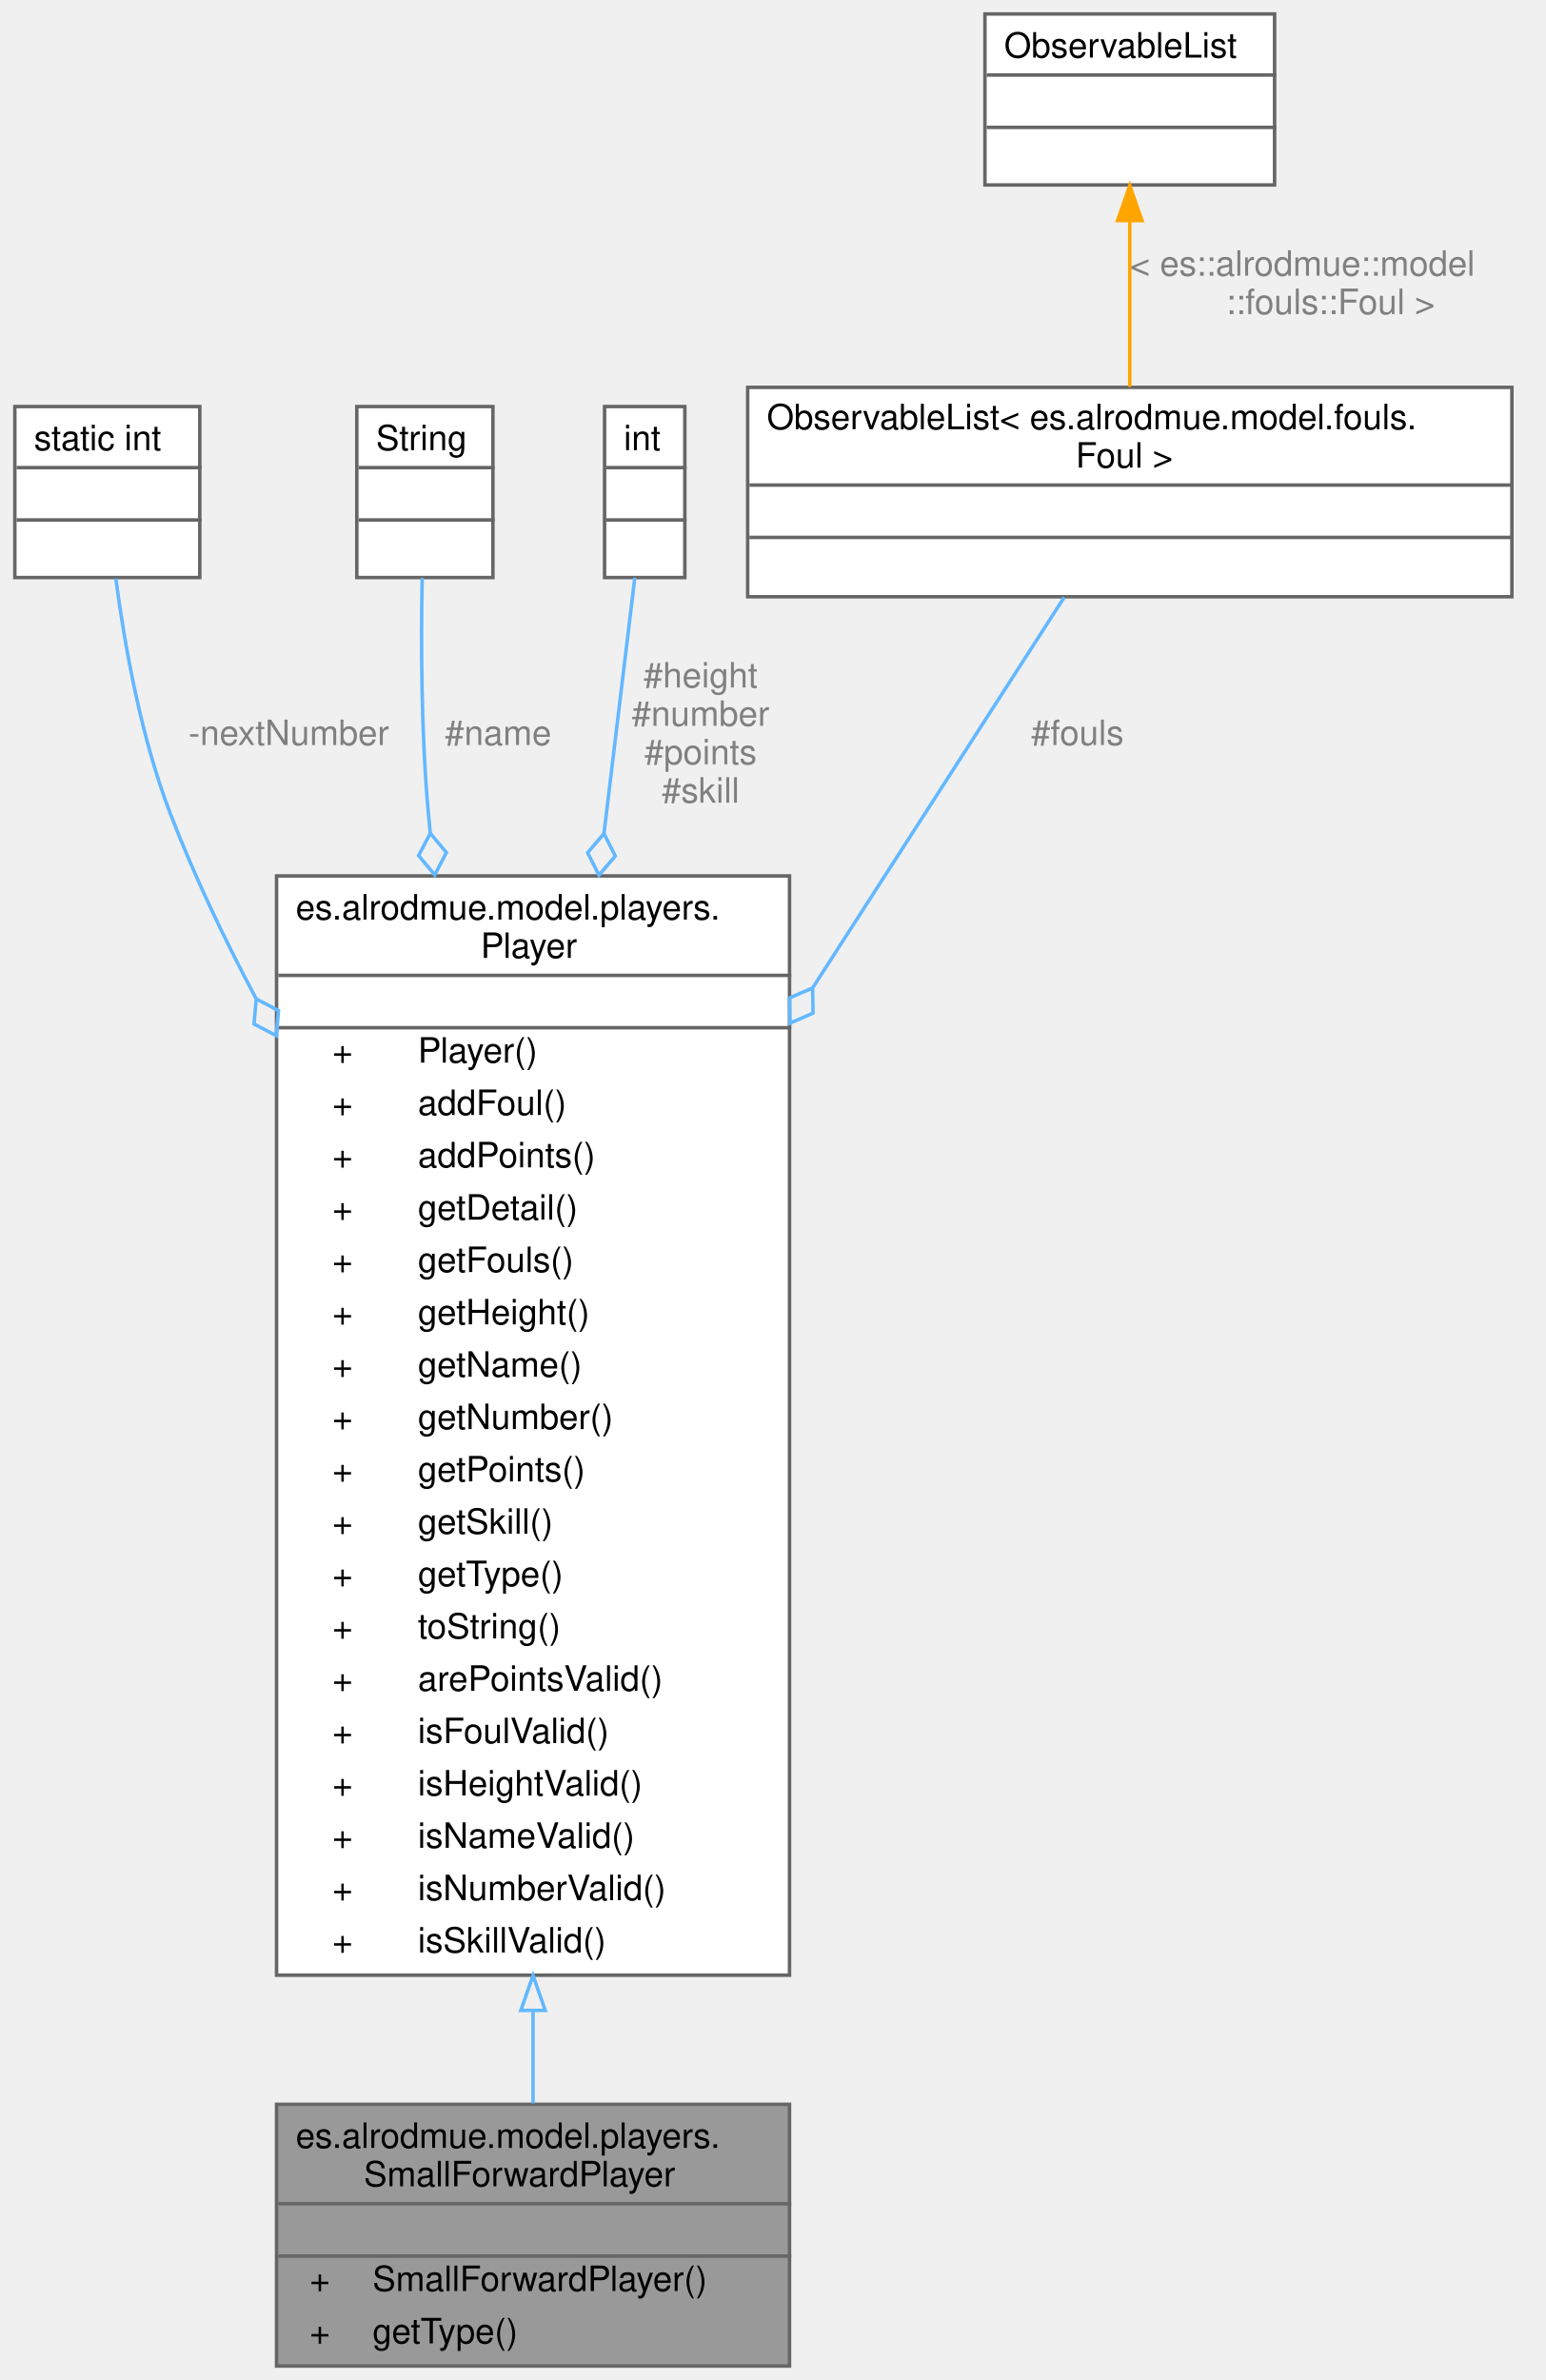
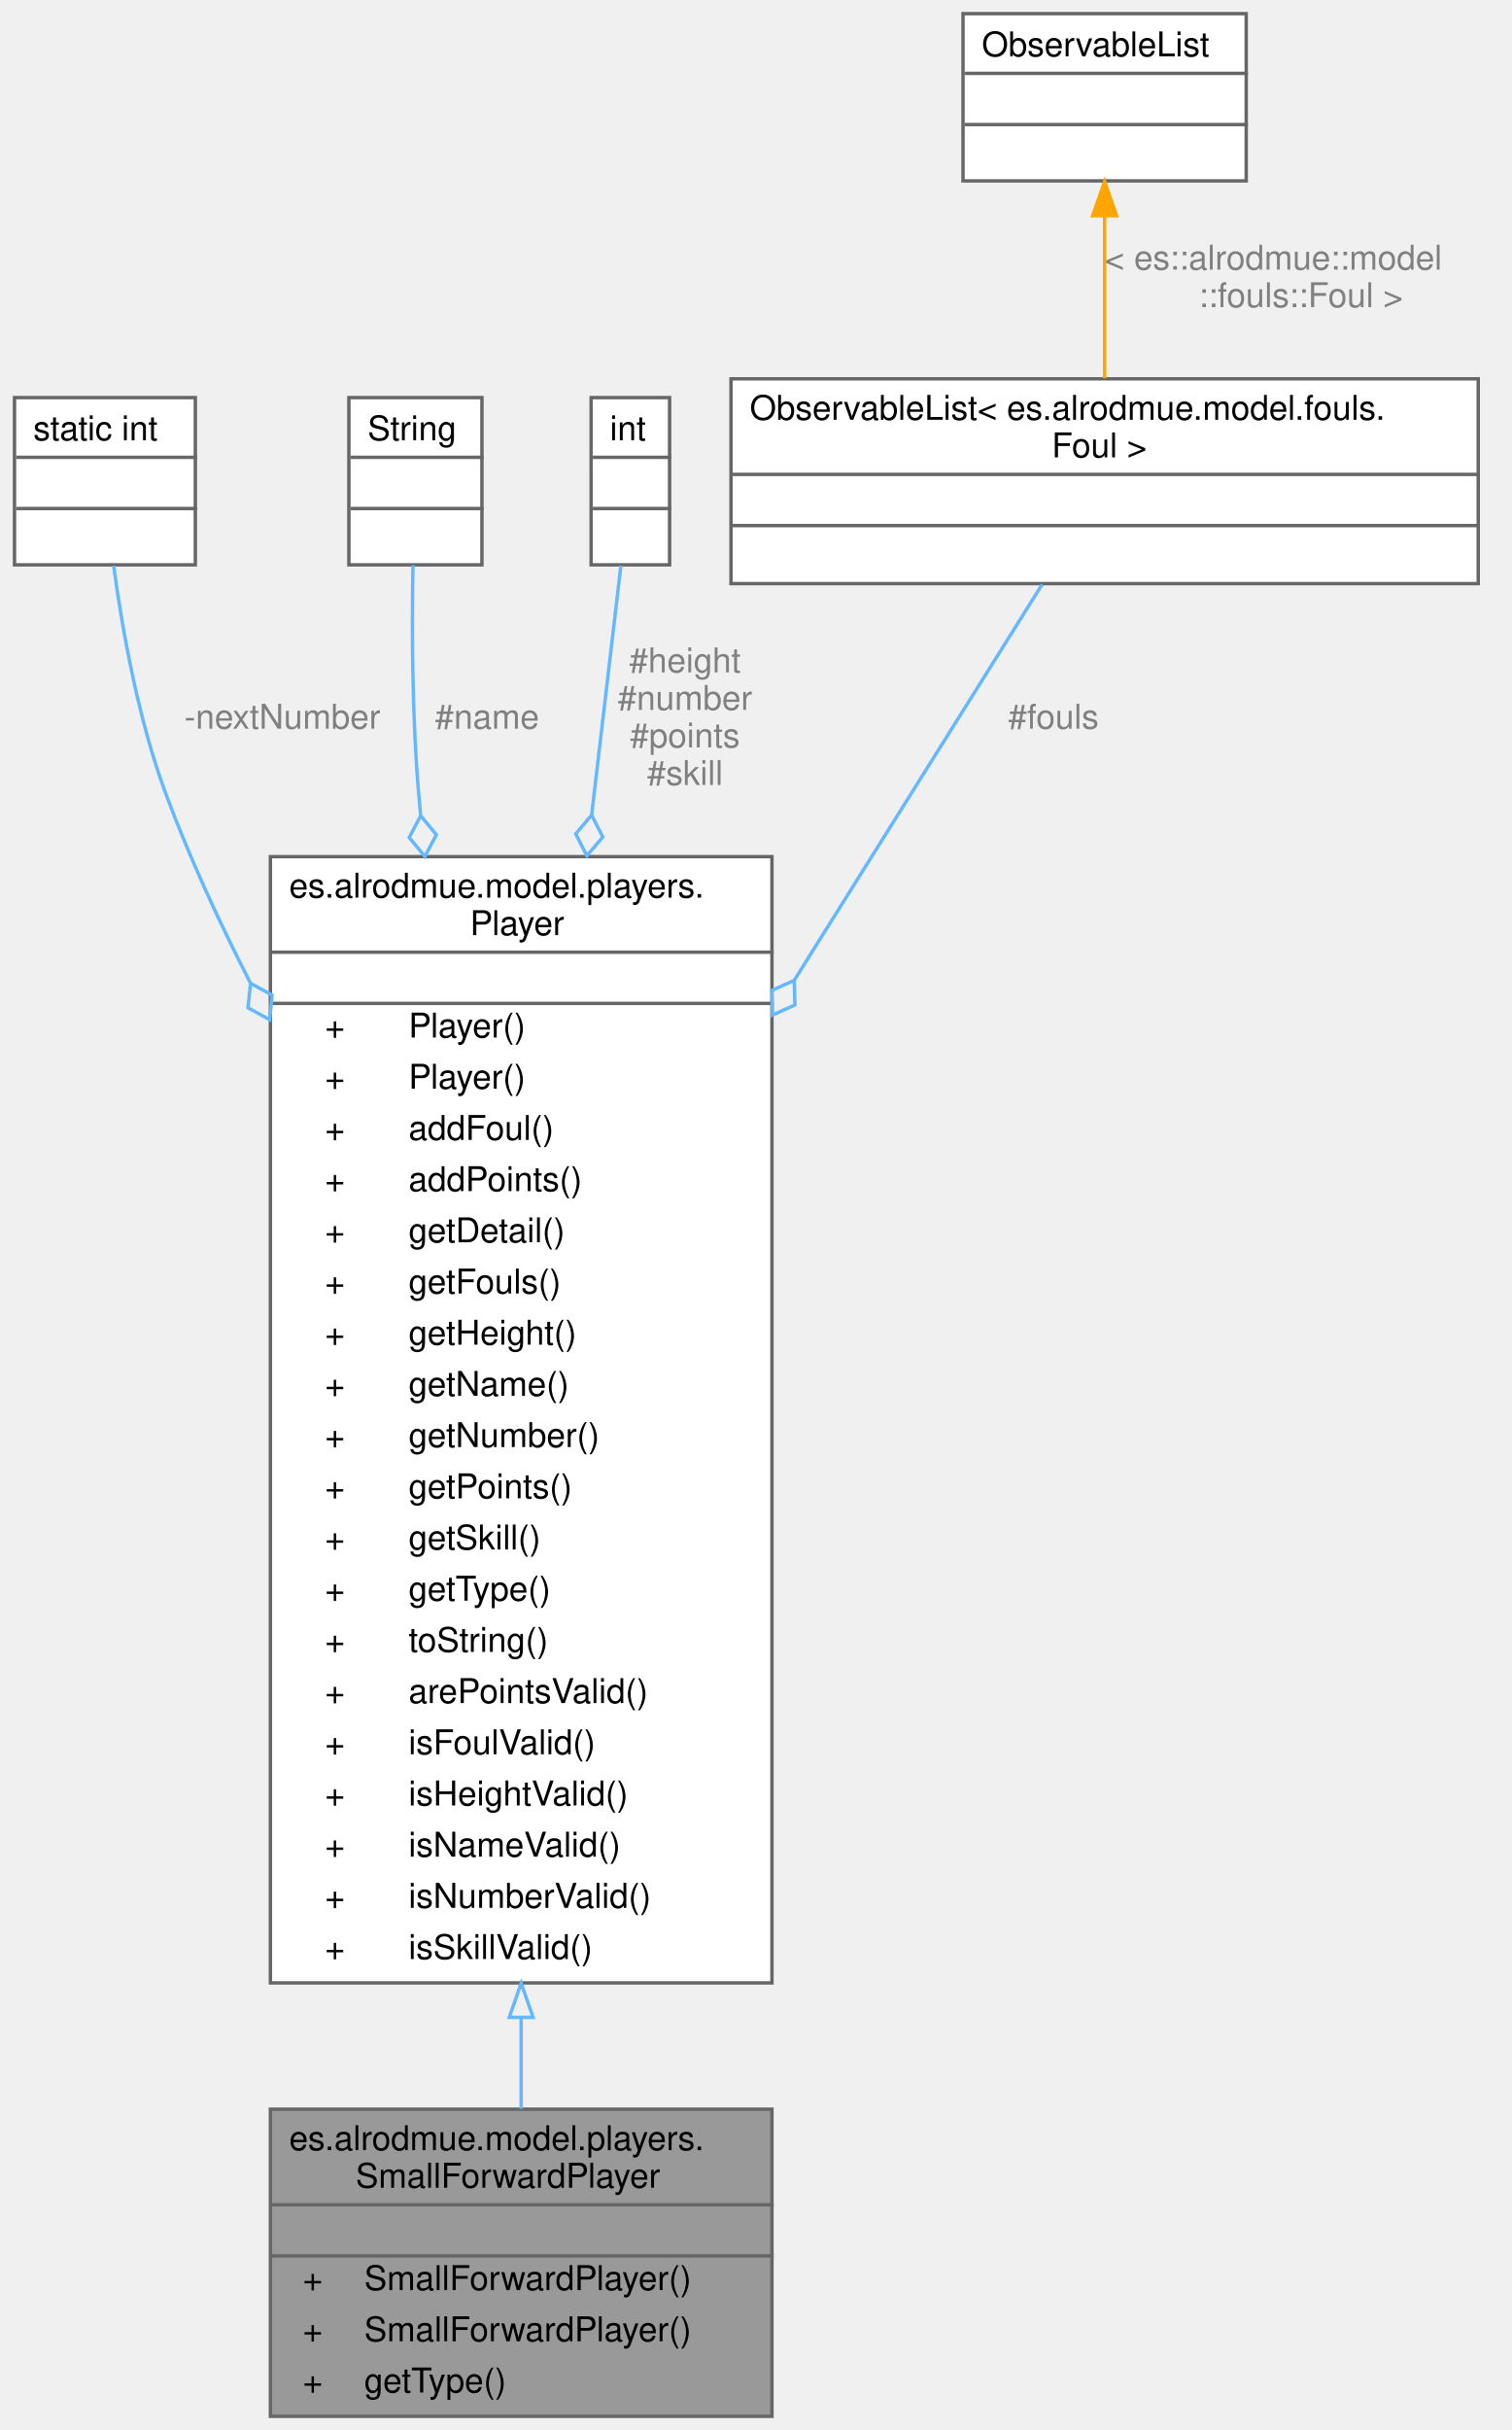
- <svg xmlns="http://www.w3.org/2000/svg" xmlns:xlink="http://www.w3.org/1999/xlink" width="443pt" height="682pt" viewBox="0.00 0.00 442.50 682.00">
-   <g id="graph0" class="graph" transform="scale(1 1) rotate(0) translate(4 678)">
+ <svg xmlns="http://www.w3.org/2000/svg" xmlns:xlink="http://www.w3.org/1999/xlink" width="443pt" height="712pt" viewBox="0.00 0.00 442.50 712.00">
+   <g id="graph0" class="graph" transform="scale(1 1) rotate(0) translate(4 708)">
    <g id="Node000001" class="node">
      <g id="a_Node000001">
        <a xlink:title=" ">
-           <polygon fill="#999999" stroke="transparent" points="222,-75 75,-75 75,0 222,0 222,-75" />
-           <text text-anchor="start" x="80.5" y="-62.5" font-family="Helvetica,sans-Serif" font-size="10.00">es.alrodmue.model.players.</text>
-           <text text-anchor="start" x="100" y="-51.5" font-family="Helvetica,sans-Serif" font-size="10.00">SmallForwardPlayer</text>
-           <text text-anchor="start" x="147" y="-36.5" font-family="Helvetica,sans-Serif" font-size="10.00"> </text>
-           <text text-anchor="start" x="84.5" y="-21.5" font-family="Helvetica,sans-Serif" font-size="10.00">+</text>
-           <text text-anchor="start" x="102.5" y="-21.5" font-family="Helvetica,sans-Serif" font-size="10.00">SmallForwardPlayer()</text>
-           <text text-anchor="start" x="84.5" y="-6.5" font-family="Helvetica,sans-Serif" font-size="10.00">+</text>
-           <text text-anchor="start" x="102.5" y="-6.5" font-family="Helvetica,sans-Serif" font-size="10.00">getType()</text>
-           <polygon fill="#666666" stroke="#666666" points="75.5,-46.5 75.5,-46.5 222.5,-46.5 222.5,-46.5 75.5,-46.5" />
-           <polygon fill="#666666" stroke="#666666" points="75.5,-31.5 75.5,-31.5 222.5,-31.5 222.5,-31.5 75.5,-31.5" />
-           <polygon fill="none" stroke="#666666" points="75,0 75,-75 222,-75 222,0 75,0" />
+           <polygon fill="#999999" stroke="transparent" points="222,-90 75,-90 75,0 222,0 222,-90" />
+           <text text-anchor="start" x="80.5" y="-78" font-family="Helvetica,sans-Serif" font-size="10.00">es.alrodmue.model.players.</text>
+           <text text-anchor="start" x="100" y="-67" font-family="Helvetica,sans-Serif" font-size="10.00">SmallForwardPlayer</text>
+           <text text-anchor="start" x="147" y="-52" font-family="Helvetica,sans-Serif" font-size="10.00"> </text>
+           <text text-anchor="start" x="84.5" y="-37" font-family="Helvetica,sans-Serif" font-size="10.00">+</text>
+           <text text-anchor="start" x="102.5" y="-37" font-family="Helvetica,sans-Serif" font-size="10.00">SmallForwardPlayer()</text>
+           <text text-anchor="start" x="84.5" y="-22" font-family="Helvetica,sans-Serif" font-size="10.00">+</text>
+           <text text-anchor="start" x="102.5" y="-22" font-family="Helvetica,sans-Serif" font-size="10.00">SmallForwardPlayer()</text>
+           <text text-anchor="start" x="84.5" y="-7" font-family="Helvetica,sans-Serif" font-size="10.00">+</text>
+           <text text-anchor="start" x="102.5" y="-7" font-family="Helvetica,sans-Serif" font-size="10.00">getType()</text>
+           <polygon fill="#666666" stroke="#666666" points="75.5,-62 75.5,-62 222.5,-62 222.5,-62 75.5,-62" />
+           <polygon fill="#666666" stroke="#666666" points="75.5,-47 75.5,-47 222.5,-47 222.5,-47 75.5,-47" />
+           <polygon fill="none" stroke="#666666" points="75,0 75,-90 222,-90 222,0 75,0" />
        </a>
      </g>
    </g>
    <g id="Node000002" class="node">
      <g id="a_Node000002">
        <a xlink:href="classes_1_1alrodmue_1_1model_1_1players_1_1Player.xhtml" target="_top" xlink:title=" ">
-           <polygon fill="white" stroke="transparent" points="222,-427 75,-427 75,-112 222,-112 222,-427" />
-           <text text-anchor="start" x="80.5" y="-414.5" font-family="Helvetica,sans-Serif" font-size="10.00">es.alrodmue.model.players.</text>
-           <text text-anchor="start" x="133.5" y="-403.5" font-family="Helvetica,sans-Serif" font-size="10.00">Player</text>
-           <text text-anchor="start" x="147" y="-388.5" font-family="Helvetica,sans-Serif" font-size="10.00"> </text>
-           <text text-anchor="start" x="91" y="-373.5" font-family="Helvetica,sans-Serif" font-size="10.00">+</text>
-           <text text-anchor="start" x="115.5" y="-373.5" font-family="Helvetica,sans-Serif" font-size="10.00">Player()</text>
-           <text text-anchor="start" x="91" y="-358.5" font-family="Helvetica,sans-Serif" font-size="10.00">+</text>
-           <text text-anchor="start" x="115.5" y="-358.5" font-family="Helvetica,sans-Serif" font-size="10.00">addFoul()</text>
-           <text text-anchor="start" x="91" y="-343.5" font-family="Helvetica,sans-Serif" font-size="10.00">+</text>
-           <text text-anchor="start" x="115.5" y="-343.5" font-family="Helvetica,sans-Serif" font-size="10.00">addPoints()</text>
-           <text text-anchor="start" x="91" y="-328.5" font-family="Helvetica,sans-Serif" font-size="10.00">+</text>
-           <text text-anchor="start" x="115.5" y="-328.5" font-family="Helvetica,sans-Serif" font-size="10.00">getDetail()</text>
-           <text text-anchor="start" x="91" y="-313.5" font-family="Helvetica,sans-Serif" font-size="10.00">+</text>
-           <text text-anchor="start" x="115.5" y="-313.5" font-family="Helvetica,sans-Serif" font-size="10.00">getFouls()</text>
-           <text text-anchor="start" x="91" y="-298.5" font-family="Helvetica,sans-Serif" font-size="10.00">+</text>
-           <text text-anchor="start" x="115.5" y="-298.5" font-family="Helvetica,sans-Serif" font-size="10.00">getHeight()</text>
-           <text text-anchor="start" x="91" y="-283.5" font-family="Helvetica,sans-Serif" font-size="10.00">+</text>
-           <text text-anchor="start" x="115.5" y="-283.5" font-family="Helvetica,sans-Serif" font-size="10.00">getName()</text>
-           <text text-anchor="start" x="91" y="-268.5" font-family="Helvetica,sans-Serif" font-size="10.00">+</text>
-           <text text-anchor="start" x="115.5" y="-268.5" font-family="Helvetica,sans-Serif" font-size="10.00">getNumber()</text>
-           <text text-anchor="start" x="91" y="-253.5" font-family="Helvetica,sans-Serif" font-size="10.00">+</text>
-           <text text-anchor="start" x="115.5" y="-253.5" font-family="Helvetica,sans-Serif" font-size="10.00">getPoints()</text>
-           <text text-anchor="start" x="91" y="-238.5" font-family="Helvetica,sans-Serif" font-size="10.00">+</text>
-           <text text-anchor="start" x="115.5" y="-238.5" font-family="Helvetica,sans-Serif" font-size="10.00">getSkill()</text>
-           <text text-anchor="start" x="91" y="-223.5" font-family="Helvetica,sans-Serif" font-size="10.00">+</text>
-           <text text-anchor="start" x="115.5" y="-223.5" font-family="Helvetica,sans-Serif" font-size="10.00">getType()</text>
-           <text text-anchor="start" x="91" y="-208.5" font-family="Helvetica,sans-Serif" font-size="10.00">+</text>
-           <text text-anchor="start" x="115.5" y="-208.5" font-family="Helvetica,sans-Serif" font-size="10.00">toString()</text>
-           <text text-anchor="start" x="91" y="-193.5" font-family="Helvetica,sans-Serif" font-size="10.00">+</text>
-           <text text-anchor="start" x="115.5" y="-193.5" font-family="Helvetica,sans-Serif" font-size="10.00">arePointsValid()</text>
-           <text text-anchor="start" x="91" y="-178.5" font-family="Helvetica,sans-Serif" font-size="10.00">+</text>
-           <text text-anchor="start" x="115.5" y="-178.5" font-family="Helvetica,sans-Serif" font-size="10.00">isFoulValid()</text>
-           <text text-anchor="start" x="91" y="-163.5" font-family="Helvetica,sans-Serif" font-size="10.00">+</text>
-           <text text-anchor="start" x="115.5" y="-163.5" font-family="Helvetica,sans-Serif" font-size="10.00">isHeightValid()</text>
-           <text text-anchor="start" x="91" y="-148.5" font-family="Helvetica,sans-Serif" font-size="10.00">+</text>
-           <text text-anchor="start" x="115.5" y="-148.5" font-family="Helvetica,sans-Serif" font-size="10.00">isNameValid()</text>
-           <text text-anchor="start" x="91" y="-133.5" font-family="Helvetica,sans-Serif" font-size="10.00">+</text>
-           <text text-anchor="start" x="115.5" y="-133.5" font-family="Helvetica,sans-Serif" font-size="10.00">isNumberValid()</text>
-           <text text-anchor="start" x="91" y="-118.5" font-family="Helvetica,sans-Serif" font-size="10.00">+</text>
-           <text text-anchor="start" x="115.5" y="-118.5" font-family="Helvetica,sans-Serif" font-size="10.00">isSkillValid()</text>
-           <polygon fill="#666666" stroke="#666666" points="75.5,-398.5 75.5,-398.5 222.5,-398.5 222.5,-398.5 75.5,-398.5" />
-           <polygon fill="#666666" stroke="#666666" points="75.5,-383.5 75.5,-383.5 222.5,-383.5 222.5,-383.5 75.5,-383.5" />
-           <polygon fill="none" stroke="#666666" points="75,-112 75,-427 222,-427 222,-112 75,-112" />
+           <polygon fill="white" stroke="transparent" points="222,-457 75,-457 75,-127 222,-127 222,-457" />
+           <text text-anchor="start" x="80.5" y="-445" font-family="Helvetica,sans-Serif" font-size="10.00">es.alrodmue.model.players.</text>
+           <text text-anchor="start" x="133.5" y="-434" font-family="Helvetica,sans-Serif" font-size="10.00">Player</text>
+           <text text-anchor="start" x="147" y="-419" font-family="Helvetica,sans-Serif" font-size="10.00"> </text>
+           <text text-anchor="start" x="91" y="-404" font-family="Helvetica,sans-Serif" font-size="10.00">+</text>
+           <text text-anchor="start" x="115.5" y="-404" font-family="Helvetica,sans-Serif" font-size="10.00">Player()</text>
+           <text text-anchor="start" x="91" y="-389" font-family="Helvetica,sans-Serif" font-size="10.00">+</text>
+           <text text-anchor="start" x="115.5" y="-389" font-family="Helvetica,sans-Serif" font-size="10.00">Player()</text>
+           <text text-anchor="start" x="91" y="-374" font-family="Helvetica,sans-Serif" font-size="10.00">+</text>
+           <text text-anchor="start" x="115.5" y="-374" font-family="Helvetica,sans-Serif" font-size="10.00">addFoul()</text>
+           <text text-anchor="start" x="91" y="-359" font-family="Helvetica,sans-Serif" font-size="10.00">+</text>
+           <text text-anchor="start" x="115.5" y="-359" font-family="Helvetica,sans-Serif" font-size="10.00">addPoints()</text>
+           <text text-anchor="start" x="91" y="-344" font-family="Helvetica,sans-Serif" font-size="10.00">+</text>
+           <text text-anchor="start" x="115.5" y="-344" font-family="Helvetica,sans-Serif" font-size="10.00">getDetail()</text>
+           <text text-anchor="start" x="91" y="-329" font-family="Helvetica,sans-Serif" font-size="10.00">+</text>
+           <text text-anchor="start" x="115.5" y="-329" font-family="Helvetica,sans-Serif" font-size="10.00">getFouls()</text>
+           <text text-anchor="start" x="91" y="-314" font-family="Helvetica,sans-Serif" font-size="10.00">+</text>
+           <text text-anchor="start" x="115.5" y="-314" font-family="Helvetica,sans-Serif" font-size="10.00">getHeight()</text>
+           <text text-anchor="start" x="91" y="-299" font-family="Helvetica,sans-Serif" font-size="10.00">+</text>
+           <text text-anchor="start" x="115.5" y="-299" font-family="Helvetica,sans-Serif" font-size="10.00">getName()</text>
+           <text text-anchor="start" x="91" y="-284" font-family="Helvetica,sans-Serif" font-size="10.00">+</text>
+           <text text-anchor="start" x="115.5" y="-284" font-family="Helvetica,sans-Serif" font-size="10.00">getNumber()</text>
+           <text text-anchor="start" x="91" y="-269" font-family="Helvetica,sans-Serif" font-size="10.00">+</text>
+           <text text-anchor="start" x="115.5" y="-269" font-family="Helvetica,sans-Serif" font-size="10.00">getPoints()</text>
+           <text text-anchor="start" x="91" y="-254" font-family="Helvetica,sans-Serif" font-size="10.00">+</text>
+           <text text-anchor="start" x="115.5" y="-254" font-family="Helvetica,sans-Serif" font-size="10.00">getSkill()</text>
+           <text text-anchor="start" x="91" y="-239" font-family="Helvetica,sans-Serif" font-size="10.00">+</text>
+           <text text-anchor="start" x="115.5" y="-239" font-family="Helvetica,sans-Serif" font-size="10.00">getType()</text>
+           <text text-anchor="start" x="91" y="-224" font-family="Helvetica,sans-Serif" font-size="10.00">+</text>
+           <text text-anchor="start" x="115.5" y="-224" font-family="Helvetica,sans-Serif" font-size="10.00">toString()</text>
+           <text text-anchor="start" x="91" y="-209" font-family="Helvetica,sans-Serif" font-size="10.00">+</text>
+           <text text-anchor="start" x="115.5" y="-209" font-family="Helvetica,sans-Serif" font-size="10.00">arePointsValid()</text>
+           <text text-anchor="start" x="91" y="-194" font-family="Helvetica,sans-Serif" font-size="10.00">+</text>
+           <text text-anchor="start" x="115.5" y="-194" font-family="Helvetica,sans-Serif" font-size="10.00">isFoulValid()</text>
+           <text text-anchor="start" x="91" y="-179" font-family="Helvetica,sans-Serif" font-size="10.00">+</text>
+           <text text-anchor="start" x="115.5" y="-179" font-family="Helvetica,sans-Serif" font-size="10.00">isHeightValid()</text>
+           <text text-anchor="start" x="91" y="-164" font-family="Helvetica,sans-Serif" font-size="10.00">+</text>
+           <text text-anchor="start" x="115.5" y="-164" font-family="Helvetica,sans-Serif" font-size="10.00">isNameValid()</text>
+           <text text-anchor="start" x="91" y="-149" font-family="Helvetica,sans-Serif" font-size="10.00">+</text>
+           <text text-anchor="start" x="115.5" y="-149" font-family="Helvetica,sans-Serif" font-size="10.00">isNumberValid()</text>
+           <text text-anchor="start" x="91" y="-134" font-family="Helvetica,sans-Serif" font-size="10.00">+</text>
+           <text text-anchor="start" x="115.5" y="-134" font-family="Helvetica,sans-Serif" font-size="10.00">isSkillValid()</text>
+           <polygon fill="#666666" stroke="#666666" points="75.5,-429 75.5,-429 222.5,-429 222.5,-429 75.5,-429" />
+           <polygon fill="#666666" stroke="#666666" points="75.5,-414 75.5,-414 222.5,-414 222.5,-414 75.5,-414" />
+           <polygon fill="none" stroke="#666666" points="75,-127 75,-457 222,-457 222,-127 75,-127" />
        </a>
      </g>
    </g>
    <g id="edge1_Node000001_Node000002" class="edge">
      <g id="a_edge1_Node000001_Node000002">
        <a xlink:title=" ">
-           <path fill="none" stroke="#63b8ff" d="M148.5,-101.76C148.5,-92.21 148.5,-83.27 148.5,-75.29" />
-           <polygon fill="none" stroke="#63b8ff" points="145,-101.91 148.5,-111.91 152,-101.91 145,-101.91" />
+           <path fill="none" stroke="#63b8ff" d="M148.5,-116.81C148.5,-107.3 148.5,-98.29 148.5,-90.09" />
+           <polygon fill="none" stroke="#63b8ff" points="145,-116.9 148.5,-126.9 152,-116.9 145,-116.9" />
        </a>
      </g>
    </g>
    <g id="Node000003" class="node">
      <g id="a_Node000003">
        <a xlink:title=" ">
-           <polygon fill="white" stroke="transparent" points="53,-561.5 0,-561.5 0,-512.5 53,-512.5 53,-561.5" />
-           <text text-anchor="start" x="5.5" y="-549" font-family="Helvetica,sans-Serif" font-size="10.00">static int</text>
-           <text text-anchor="start" x="25" y="-534" font-family="Helvetica,sans-Serif" font-size="10.00"> </text>
-           <text text-anchor="start" x="25" y="-519" font-family="Helvetica,sans-Serif" font-size="10.00"> </text>
-           <polygon fill="#666666" stroke="#666666" points="0.5,-544 0.5,-544 53.5,-544 53.5,-544 0.5,-544" />
-           <polygon fill="#666666" stroke="#666666" points="0.5,-529 0.5,-529 53.5,-529 53.5,-529 0.5,-529" />
-           <polygon fill="none" stroke="#666666" points="0,-512.5 0,-561.5 53,-561.5 53,-512.5 0,-512.5" />
+           <polygon fill="white" stroke="transparent" points="53,-591.5 0,-591.5 0,-542.5 53,-542.5 53,-591.5" />
+           <text text-anchor="start" x="5.5" y="-579" font-family="Helvetica,sans-Serif" font-size="10.00">static int</text>
+           <text text-anchor="start" x="25" y="-564" font-family="Helvetica,sans-Serif" font-size="10.00"> </text>
+           <text text-anchor="start" x="25" y="-549" font-family="Helvetica,sans-Serif" font-size="10.00"> </text>
+           <polygon fill="#666666" stroke="#666666" points="0.5,-574 0.5,-574 53.5,-574 53.5,-574 0.5,-574" />
+           <polygon fill="#666666" stroke="#666666" points="0.5,-559 0.5,-559 53.5,-559 53.5,-559 0.5,-559" />
+           <polygon fill="none" stroke="#666666" points="0,-542.5 0,-591.5 53,-591.5 53,-542.5 0,-542.5" />
        </a>
      </g>
    </g>
    <g id="edge2_Node000002_Node000003" class="edge">
      <g id="a_edge2_Node000002_Node000003">
        <a xlink:title=" ">
-           <path fill="none" stroke="#63b8ff" d="M28.95,-512.19C31.41,-493.46 36.08,-466.95 44.5,-445 51.3,-427.28 59.84,-409.29 69.08,-391.94" />
-           <polygon fill="none" stroke="#63b8ff" points="69.18,-391.76 68.54,-384.58 74.92,-381.22 75.56,-388.4 69.18,-391.76" />
+           <path fill="none" stroke="#63b8ff" d="M29.06,-542.24C31.58,-523.53 36.28,-497.03 44.5,-475 51.33,-456.7 59.87,-438.08 69.09,-420.07" />
+           <polygon fill="none" stroke="#63b8ff" points="69.19,-419.88 68.43,-412.71 74.76,-409.24 75.52,-416.42 69.19,-419.88" />
        </a>
      </g>
-       <text text-anchor="middle" x="78.5" y="-464.5" font-family="Helvetica,sans-Serif" font-size="10.00" fill="grey"> -nextNumber</text>
+       <text text-anchor="middle" x="78.5" y="-494.5" font-family="Helvetica,sans-Serif" font-size="10.00" fill="grey"> -nextNumber</text>
    </g>
    <g id="Node000004" class="node">
      <g id="a_Node000004">
        <a xlink:title=" ">
-           <polygon fill="white" stroke="transparent" points="137,-561.5 98,-561.5 98,-512.5 137,-512.5 137,-561.5" />
-           <text text-anchor="start" x="103.5" y="-549" font-family="Helvetica,sans-Serif" font-size="10.00">String</text>
-           <text text-anchor="start" x="116" y="-534" font-family="Helvetica,sans-Serif" font-size="10.00"> </text>
-           <text text-anchor="start" x="116" y="-519" font-family="Helvetica,sans-Serif" font-size="10.00"> </text>
-           <polygon fill="#666666" stroke="#666666" points="98.5,-544 98.5,-544 137.5,-544 137.5,-544 98.5,-544" />
-           <polygon fill="#666666" stroke="#666666" points="98.5,-529 98.5,-529 137.5,-529 137.5,-529 98.5,-529" />
-           <polygon fill="none" stroke="#666666" points="98,-512.5 98,-561.5 137,-561.5 137,-512.5 98,-512.5" />
+           <polygon fill="white" stroke="transparent" points="137,-591.5 98,-591.5 98,-542.5 137,-542.5 137,-591.5" />
+           <text text-anchor="start" x="103.5" y="-579" font-family="Helvetica,sans-Serif" font-size="10.00">String</text>
+           <text text-anchor="start" x="116" y="-564" font-family="Helvetica,sans-Serif" font-size="10.00"> </text>
+           <text text-anchor="start" x="116" y="-549" font-family="Helvetica,sans-Serif" font-size="10.00"> </text>
+           <polygon fill="#666666" stroke="#666666" points="98.5,-574 98.5,-574 137.5,-574 137.5,-574 98.5,-574" />
+           <polygon fill="#666666" stroke="#666666" points="98.5,-559 98.5,-559 137.5,-559 137.5,-559 98.5,-559" />
+           <polygon fill="none" stroke="#666666" points="98,-542.5 98,-591.5 137,-591.5 137,-542.5 98,-542.5" />
        </a>
      </g>
    </g>
    <g id="edge3_Node000002_Node000004" class="edge">
      <g id="a_edge3_Node000002_Node000004">
        <a xlink:title=" ">
-           <path fill="none" stroke="#63b8ff" d="M116.73,-512.38C116.38,-493.98 116.43,-467.82 118.5,-445 118.67,-443.09 118.86,-441.17 119.05,-439.24" />
-           <polygon fill="none" stroke="#63b8ff" points="119.05,-439.23 115.71,-432.84 120.33,-427.3 123.67,-433.7 119.05,-439.23" />
+           <path fill="none" stroke="#63b8ff" d="M116.78,-542.38C116.45,-523.99 116.51,-497.82 118.5,-475 118.67,-473.06 118.85,-471.12 119.03,-469.16" />
+           <polygon fill="none" stroke="#63b8ff" points="119.05,-468.98 115.69,-462.61 120.28,-457.05 123.64,-463.42 119.05,-468.98" />
        </a>
      </g>
-       <text text-anchor="middle" x="138.5" y="-464.5" font-family="Helvetica,sans-Serif" font-size="10.00" fill="grey"> #name</text>
+       <text text-anchor="middle" x="138.5" y="-494.5" font-family="Helvetica,sans-Serif" font-size="10.00" fill="grey"> #name</text>
    </g>
    <g id="Node000005" class="node">
      <g id="a_Node000005">
        <a xlink:title=" ">
-           <polygon fill="white" stroke="transparent" points="192,-561.5 169,-561.5 169,-512.5 192,-512.5 192,-561.5" />
-           <text text-anchor="start" x="174.5" y="-549" font-family="Helvetica,sans-Serif" font-size="10.00">int</text>
-           <text text-anchor="start" x="179" y="-534" font-family="Helvetica,sans-Serif" font-size="10.00"> </text>
-           <text text-anchor="start" x="179" y="-519" font-family="Helvetica,sans-Serif" font-size="10.00"> </text>
-           <polygon fill="#666666" stroke="#666666" points="169.5,-544 169.5,-544 192.5,-544 192.5,-544 169.5,-544" />
-           <polygon fill="#666666" stroke="#666666" points="169.5,-529 169.5,-529 192.5,-529 192.5,-529 169.5,-529" />
-           <polygon fill="none" stroke="#666666" points="169,-512.5 169,-561.5 192,-561.5 192,-512.5 169,-512.5" />
+           <polygon fill="white" stroke="transparent" points="192,-591.5 169,-591.5 169,-542.5 192,-542.5 192,-591.5" />
+           <text text-anchor="start" x="174.5" y="-579" font-family="Helvetica,sans-Serif" font-size="10.00">int</text>
+           <text text-anchor="start" x="179" y="-564" font-family="Helvetica,sans-Serif" font-size="10.00"> </text>
+           <text text-anchor="start" x="179" y="-549" font-family="Helvetica,sans-Serif" font-size="10.00"> </text>
+           <polygon fill="#666666" stroke="#666666" points="169.5,-574 169.5,-574 192.5,-574 192.5,-574 169.5,-574" />
+           <polygon fill="#666666" stroke="#666666" points="169.5,-559 169.5,-559 192.5,-559 192.5,-559 169.5,-559" />
+           <polygon fill="none" stroke="#666666" points="169,-542.5 169,-591.5 192,-591.5 192,-542.5 169,-542.5" />
        </a>
      </g>
    </g>
    <g id="edge4_Node000002_Node000005" class="edge">
      <g id="a_edge4_Node000002_Node000005">
        <a xlink:title=" ">
-           <path fill="none" stroke="#63b8ff" d="M177.66,-512.44C175.5,-494.54 172.32,-468.13 168.84,-439.27" />
-           <polygon fill="none" stroke="#63b8ff" points="168.82,-439.13 164.14,-433.66 167.39,-427.22 172.08,-432.7 168.82,-439.13" />
+           <path fill="none" stroke="#63b8ff" d="M177.72,-542.25C175.62,-524.41 172.55,-498.16 169.17,-469.32" />
+           <polygon fill="none" stroke="#63b8ff" points="169.15,-469.18 164.48,-463.69 167.75,-457.26 172.43,-462.75 169.15,-469.18" />
        </a>
      </g>
-       <text text-anchor="middle" x="196.5" y="-481" font-family="Helvetica,sans-Serif" font-size="10.00" fill="grey"> #height</text>
-       <text text-anchor="middle" x="196.5" y="-470" font-family="Helvetica,sans-Serif" font-size="10.00" fill="grey">#number</text>
-       <text text-anchor="middle" x="196.5" y="-459" font-family="Helvetica,sans-Serif" font-size="10.00" fill="grey">#points</text>
-       <text text-anchor="middle" x="196.5" y="-448" font-family="Helvetica,sans-Serif" font-size="10.00" fill="grey">#skill</text>
+       <text text-anchor="middle" x="196.5" y="-511" font-family="Helvetica,sans-Serif" font-size="10.00" fill="grey"> #height</text>
+       <text text-anchor="middle" x="196.5" y="-500" font-family="Helvetica,sans-Serif" font-size="10.00" fill="grey">#number</text>
+       <text text-anchor="middle" x="196.5" y="-489" font-family="Helvetica,sans-Serif" font-size="10.00" fill="grey">#points</text>
+       <text text-anchor="middle" x="196.5" y="-478" font-family="Helvetica,sans-Serif" font-size="10.00" fill="grey">#skill</text>
    </g>
    <g id="Node000006" class="node">
      <g id="a_Node000006">
        <a xlink:title=" ">
-           <polygon fill="white" stroke="transparent" points="429,-567 210,-567 210,-507 429,-507 429,-567" />
-           <text text-anchor="start" x="215.5" y="-555" font-family="Helvetica,sans-Serif" font-size="10.00">ObservableList&lt; es.alrodmue.model.fouls.</text>
-           <text text-anchor="start" x="304" y="-544" font-family="Helvetica,sans-Serif" font-size="10.00">Foul &gt;</text>
-           <text text-anchor="start" x="318" y="-529" font-family="Helvetica,sans-Serif" font-size="10.00"> </text>
-           <text text-anchor="start" x="318" y="-514" font-family="Helvetica,sans-Serif" font-size="10.00"> </text>
-           <polygon fill="#666666" stroke="#666666" points="210.5,-539 210.5,-539 429.5,-539 429.5,-539 210.5,-539" />
-           <polygon fill="#666666" stroke="#666666" points="210.5,-524 210.5,-524 429.5,-524 429.5,-524 210.5,-524" />
-           <polygon fill="none" stroke="#666666" points="210,-507 210,-567 429,-567 429,-507 210,-507" />
+           <polygon fill="white" stroke="transparent" points="429,-597 210,-597 210,-537 429,-537 429,-597" />
+           <text text-anchor="start" x="215.5" y="-585" font-family="Helvetica,sans-Serif" font-size="10.00">ObservableList&lt; es.alrodmue.model.fouls.</text>
+           <text text-anchor="start" x="304" y="-574" font-family="Helvetica,sans-Serif" font-size="10.00">Foul &gt;</text>
+           <text text-anchor="start" x="318" y="-559" font-family="Helvetica,sans-Serif" font-size="10.00"> </text>
+           <text text-anchor="start" x="318" y="-544" font-family="Helvetica,sans-Serif" font-size="10.00"> </text>
+           <polygon fill="#666666" stroke="#666666" points="210.5,-569 210.5,-569 429.5,-569 429.5,-569 210.5,-569" />
+           <polygon fill="#666666" stroke="#666666" points="210.5,-554 210.5,-554 429.5,-554 429.5,-554 210.5,-554" />
+           <polygon fill="none" stroke="#666666" points="210,-537 210,-597 429,-597 429,-537 210,-537" />
        </a>
      </g>
    </g>
    <g id="edge5_Node000002_Node000006" class="edge">
      <g id="a_edge5_Node000002_Node000006">
        <a xlink:title=" ">
-           <path fill="none" stroke="#63b8ff" d="M300.71,-506.83C283.12,-479.51 255.58,-436.76 228.74,-395.09" />
-           <polygon fill="none" stroke="#63b8ff" points="228.62,-394.9 222.01,-392.02 222.13,-384.81 228.74,-387.69 228.62,-394.9" />
+           <path fill="none" stroke="#63b8ff" d="M301.2,-536.78C283.61,-508.71 255.78,-464.26 228.66,-420.97" />
+           <polygon fill="none" stroke="#63b8ff" points="228.53,-420.76 221.95,-417.8 222.16,-410.59 228.73,-413.55 228.53,-420.76" />
        </a>
      </g>
-       <text text-anchor="middle" x="304.5" y="-464.5" font-family="Helvetica,sans-Serif" font-size="10.00" fill="grey"> #fouls</text>
+       <text text-anchor="middle" x="304.5" y="-494.5" font-family="Helvetica,sans-Serif" font-size="10.00" fill="grey"> #fouls</text>
    </g>
    <g id="Node000007" class="node">
      <g id="a_Node000007">
        <a xlink:title=" ">
-           <polygon fill="white" stroke="transparent" points="361,-674 278,-674 278,-625 361,-625 361,-674" />
-           <text text-anchor="start" x="283.5" y="-661.5" font-family="Helvetica,sans-Serif" font-size="10.00">ObservableList</text>
-           <text text-anchor="start" x="318" y="-646.5" font-family="Helvetica,sans-Serif" font-size="10.00"> </text>
-           <text text-anchor="start" x="318" y="-631.5" font-family="Helvetica,sans-Serif" font-size="10.00"> </text>
-           <polygon fill="#666666" stroke="#666666" points="278.5,-656.5 278.5,-656.5 361.5,-656.5 361.5,-656.5 278.5,-656.5" />
-           <polygon fill="#666666" stroke="#666666" points="278.5,-641.5 278.5,-641.5 361.5,-641.5 361.5,-641.5 278.5,-641.5" />
-           <polygon fill="none" stroke="#666666" points="278,-625 278,-674 361,-674 361,-625 278,-625" />
+           <polygon fill="white" stroke="transparent" points="361,-704 278,-704 278,-655 361,-655 361,-704" />
+           <text text-anchor="start" x="283.5" y="-691.5" font-family="Helvetica,sans-Serif" font-size="10.00">ObservableList</text>
+           <text text-anchor="start" x="318" y="-676.5" font-family="Helvetica,sans-Serif" font-size="10.00"> </text>
+           <text text-anchor="start" x="318" y="-661.5" font-family="Helvetica,sans-Serif" font-size="10.00"> </text>
+           <polygon fill="#666666" stroke="#666666" points="278.5,-686.5 278.5,-686.5 361.5,-686.5 361.5,-686.5 278.5,-686.5" />
+           <polygon fill="#666666" stroke="#666666" points="278.5,-671.5 278.5,-671.5 361.5,-671.5 361.5,-671.5 278.5,-671.5" />
+           <polygon fill="none" stroke="#666666" points="278,-655 278,-704 361,-704 361,-655 278,-655" />
        </a>
      </g>
    </g>
    <g id="edge6_Node000006_Node000007" class="edge">
      <g id="a_edge6_Node000006_Node000007">
        <a xlink:title=" ">
-           <path fill="none" stroke="orange" d="M319.5,-614.75C319.5,-599.56 319.5,-581.79 319.5,-567.17" />
-           <polygon fill="orange" stroke="orange" points="316,-614.79 319.5,-624.79 323,-614.8 316,-614.79" />
+           <path fill="none" stroke="orange" d="M319.5,-644.75C319.5,-629.56 319.5,-611.79 319.5,-597.17" />
+           <polygon fill="orange" stroke="orange" points="316,-644.79 319.5,-654.79 323,-644.8 316,-644.79" />
        </a>
      </g>
-       <text text-anchor="start" x="319.5" y="-599" font-family="Helvetica,sans-Serif" font-size="10.00" fill="grey"> &lt; es::alrodmue::model</text>
-       <text text-anchor="middle" x="377" y="-588" font-family="Helvetica,sans-Serif" font-size="10.00" fill="grey">::fouls::Foul &gt;</text>
+       <text text-anchor="start" x="319.5" y="-629" font-family="Helvetica,sans-Serif" font-size="10.00" fill="grey"> &lt; es::alrodmue::model</text>
+       <text text-anchor="middle" x="377" y="-618" font-family="Helvetica,sans-Serif" font-size="10.00" fill="grey">::fouls::Foul &gt;</text>
    </g>
  </g>
</svg>
